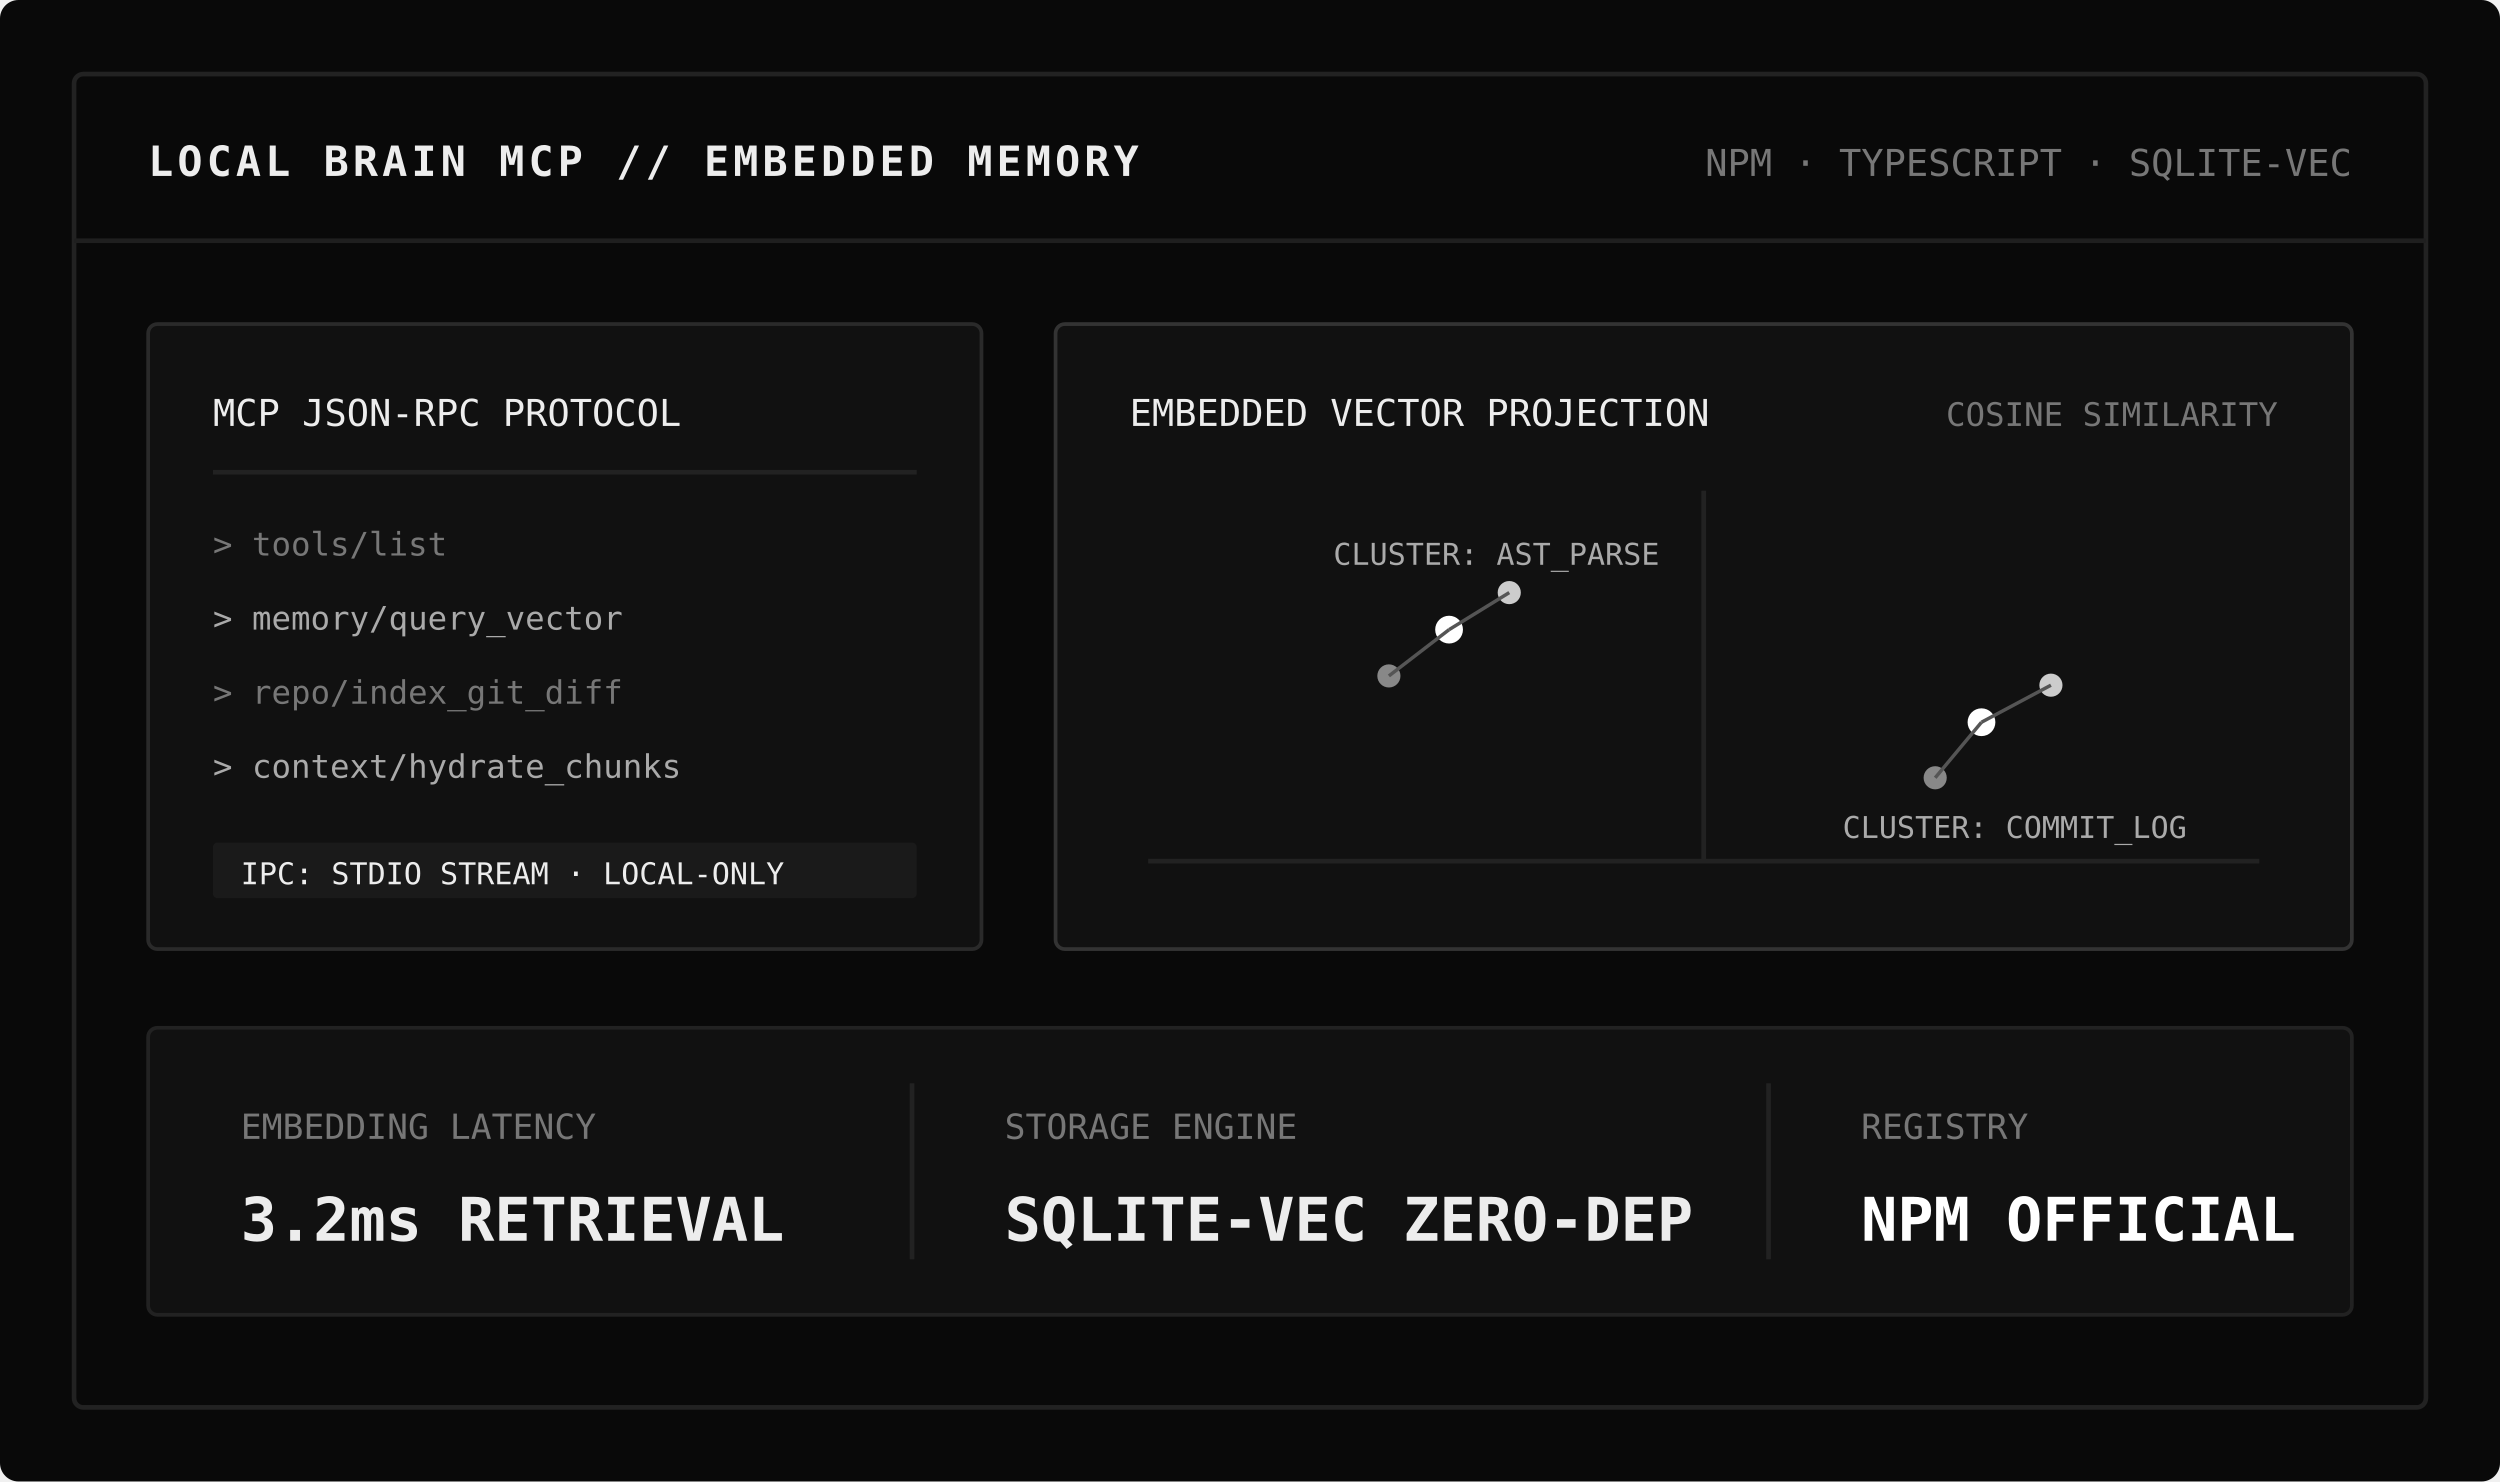
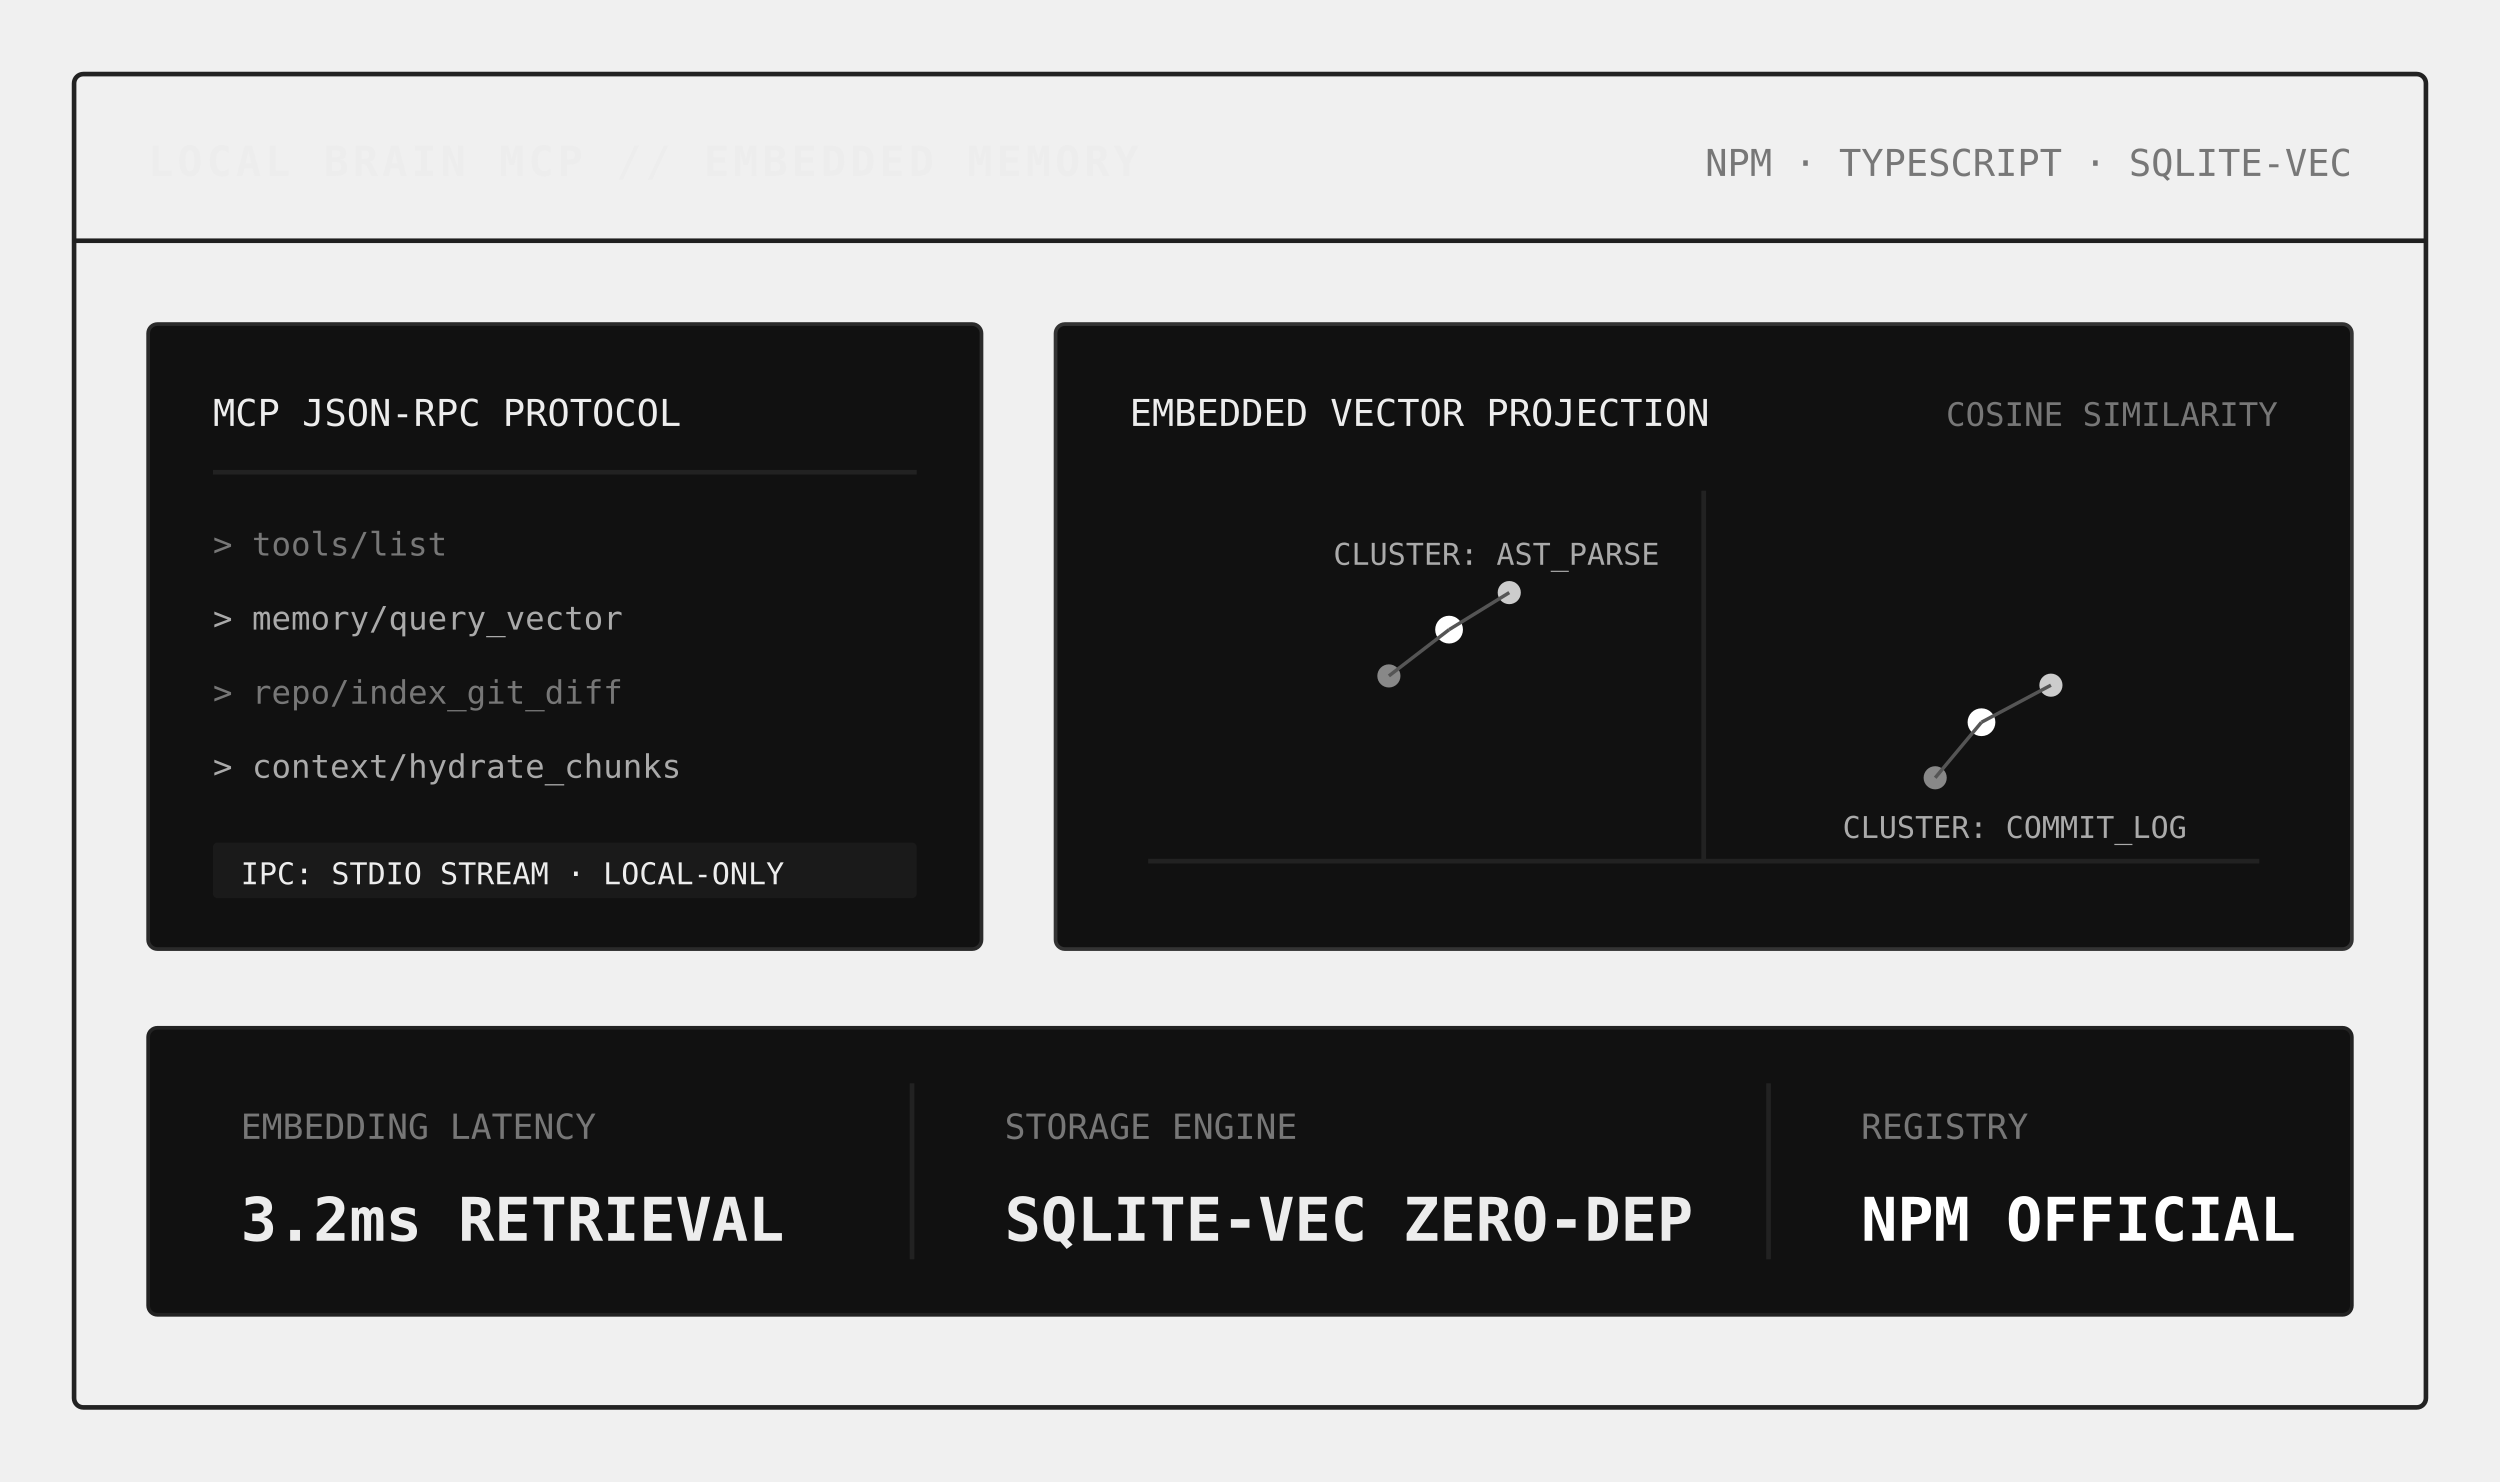
<svg xmlns="http://www.w3.org/2000/svg" viewBox="0 0 540 320" width="100%" height="100%" fill="none" aria-label="Local Brain MCP Agentic Vector Memory Layer Schematic">
  <defs>
    <radialGradient id="lbGlow" cx="50%" cy="50%" r="50%">
      <stop offset="0%" stop-color="#ffffff" stop-opacity="0.9" />
      <stop offset="60%" stop-color="#666666" stop-opacity="0.3" />
      <stop offset="100%" stop-color="#111111" stop-opacity="0" />
    </radialGradient>
  </defs>
-   <rect width="540" height="320" fill="#090909" rx="4" />
  <rect x="16" y="16" width="508" height="288" stroke="#222222" stroke-width="1" rx="2" />
  <line x1="16" y1="52" x2="524" y2="52" stroke="#1f1f1f" stroke-width="1" />
  <text x="32" y="38" font-family="'DM Mono', monospace" font-size="9" fill="#EDEDED" font-weight="600" letter-spacing="0.1em">LOCAL BRAIN MCP // EMBEDDED MEMORY</text>
  <text x="508" y="38" text-anchor="end" font-family="'DM Mono', monospace" font-size="8" fill="#777777">NPM · TYPESCRIPT · SQLITE-VEC</text>
  <g transform="translate(32, 70)">
    <rect width="180" height="135" fill="#111111" stroke="#2a2a2a" stroke-width="0.8" rx="2" />
    <text x="14" y="22" font-family="'DM Mono', monospace" font-size="8" fill="#EDEDED">MCP JSON-RPC PROTOCOL</text>
    <line x1="14" y1="32" x2="166" y2="32" stroke="#222" stroke-width="1" />
    <text x="14" y="50" font-family="'DM Mono', monospace" font-size="7" fill="#777">&gt; tools/list</text>
    <text x="14" y="66" font-family="'DM Mono', monospace" font-size="7" fill="#AAA">&gt; memory/query_vector</text>
    <text x="14" y="82" font-family="'DM Mono', monospace" font-size="7" fill="#777">&gt; repo/index_git_diff</text>
    <text x="14" y="98" font-family="'DM Mono', monospace" font-size="7" fill="#AAA">&gt; context/hydrate_chunks</text>
    <rect x="14" y="112" width="152" height="12" fill="#1a1a1a" rx="1" />
    <text x="20" y="121" font-family="'DM Mono', monospace" font-size="6.5" fill="#EDEDED">IPC: STDIO STREAM · LOCAL-ONLY</text>
  </g>
  <g transform="translate(228, 70)">
    <rect width="280" height="135" fill="#111111" stroke="#333333" stroke-width="0.8" rx="2" />
    <text x="16" y="22" font-family="'DM Mono', monospace" font-size="8" fill="#EDEDED">EMBEDDED VECTOR PROJECTION</text>
    <text x="264" y="22" text-anchor="end" font-family="'DM Mono', monospace" font-size="7" fill="#777">COSINE SIMILARITY</text>
    <g transform="translate(20, 36)">
      <line x1="0" y1="80" x2="240" y2="80" stroke="#222" stroke-width="1" />
      <line x1="120" y1="0" x2="120" y2="80" stroke="#222" stroke-width="1" />
      <circle cx="65" cy="30" r="3" fill="#ffffff" filter="url(#lbGlow)" />
      <circle cx="78" cy="22" r="2.5" fill="#cccccc" />
      <circle cx="52" cy="40" r="2.5" fill="#888888" />
      <line x1="65" y1="30" x2="78" y2="22" stroke="#555" stroke-width="0.75" />
      <line x1="65" y1="30" x2="52" y2="40" stroke="#555" stroke-width="0.75" />
      <text x="40" y="16" font-family="'DM Mono', monospace" font-size="6.5" fill="#aaa">CLUSTER: AST_PARSE</text>
      <circle cx="180" cy="50" r="3" fill="#ffffff" filter="url(#lbGlow)" />
      <circle cx="195" cy="42" r="2.5" fill="#cccccc" />
      <circle cx="170" cy="62" r="2.5" fill="#888888" />
      <line x1="180" y1="50" x2="195" y2="42" stroke="#555" stroke-width="0.75" />
      <line x1="180" y1="50" x2="170" y2="62" stroke="#555" stroke-width="0.75" />
      <text x="150" y="75" font-family="'DM Mono', monospace" font-size="6.5" fill="#aaa">CLUSTER: COMMIT_LOG</text>
    </g>
  </g>
  <g transform="translate(32, 222)">
    <rect width="476" height="62" fill="#111111" stroke="#222222" stroke-width="0.8" rx="2" />
    <text x="20" y="24" font-family="'DM Mono', monospace" font-size="7.5" fill="#777777">EMBEDDING LATENCY</text>
    <text x="20" y="46" font-family="'DM Mono', monospace" font-size="13" font-weight="700" fill="#EDEDED">3.2ms RETRIEVAL</text>
    <line x1="165" y1="12" x2="165" y2="50" stroke="#222222" stroke-width="1" />
    <text x="185" y="24" font-family="'DM Mono', monospace" font-size="7.5" fill="#777777">STORAGE ENGINE</text>
    <text x="185" y="46" font-family="'DM Mono', monospace" font-size="13" font-weight="700" fill="#EDEDED">SQLITE-VEC ZERO-DEP</text>
    <line x1="350" y1="12" x2="350" y2="50" stroke="#222222" stroke-width="1" />
    <text x="370" y="24" font-family="'DM Mono', monospace" font-size="7.5" fill="#777777">REGISTRY</text>
    <text x="370" y="46" font-family="'DM Mono', monospace" font-size="13" font-weight="700" fill="#ffffff">NPM OFFICIAL</text>
  </g>
</svg>
